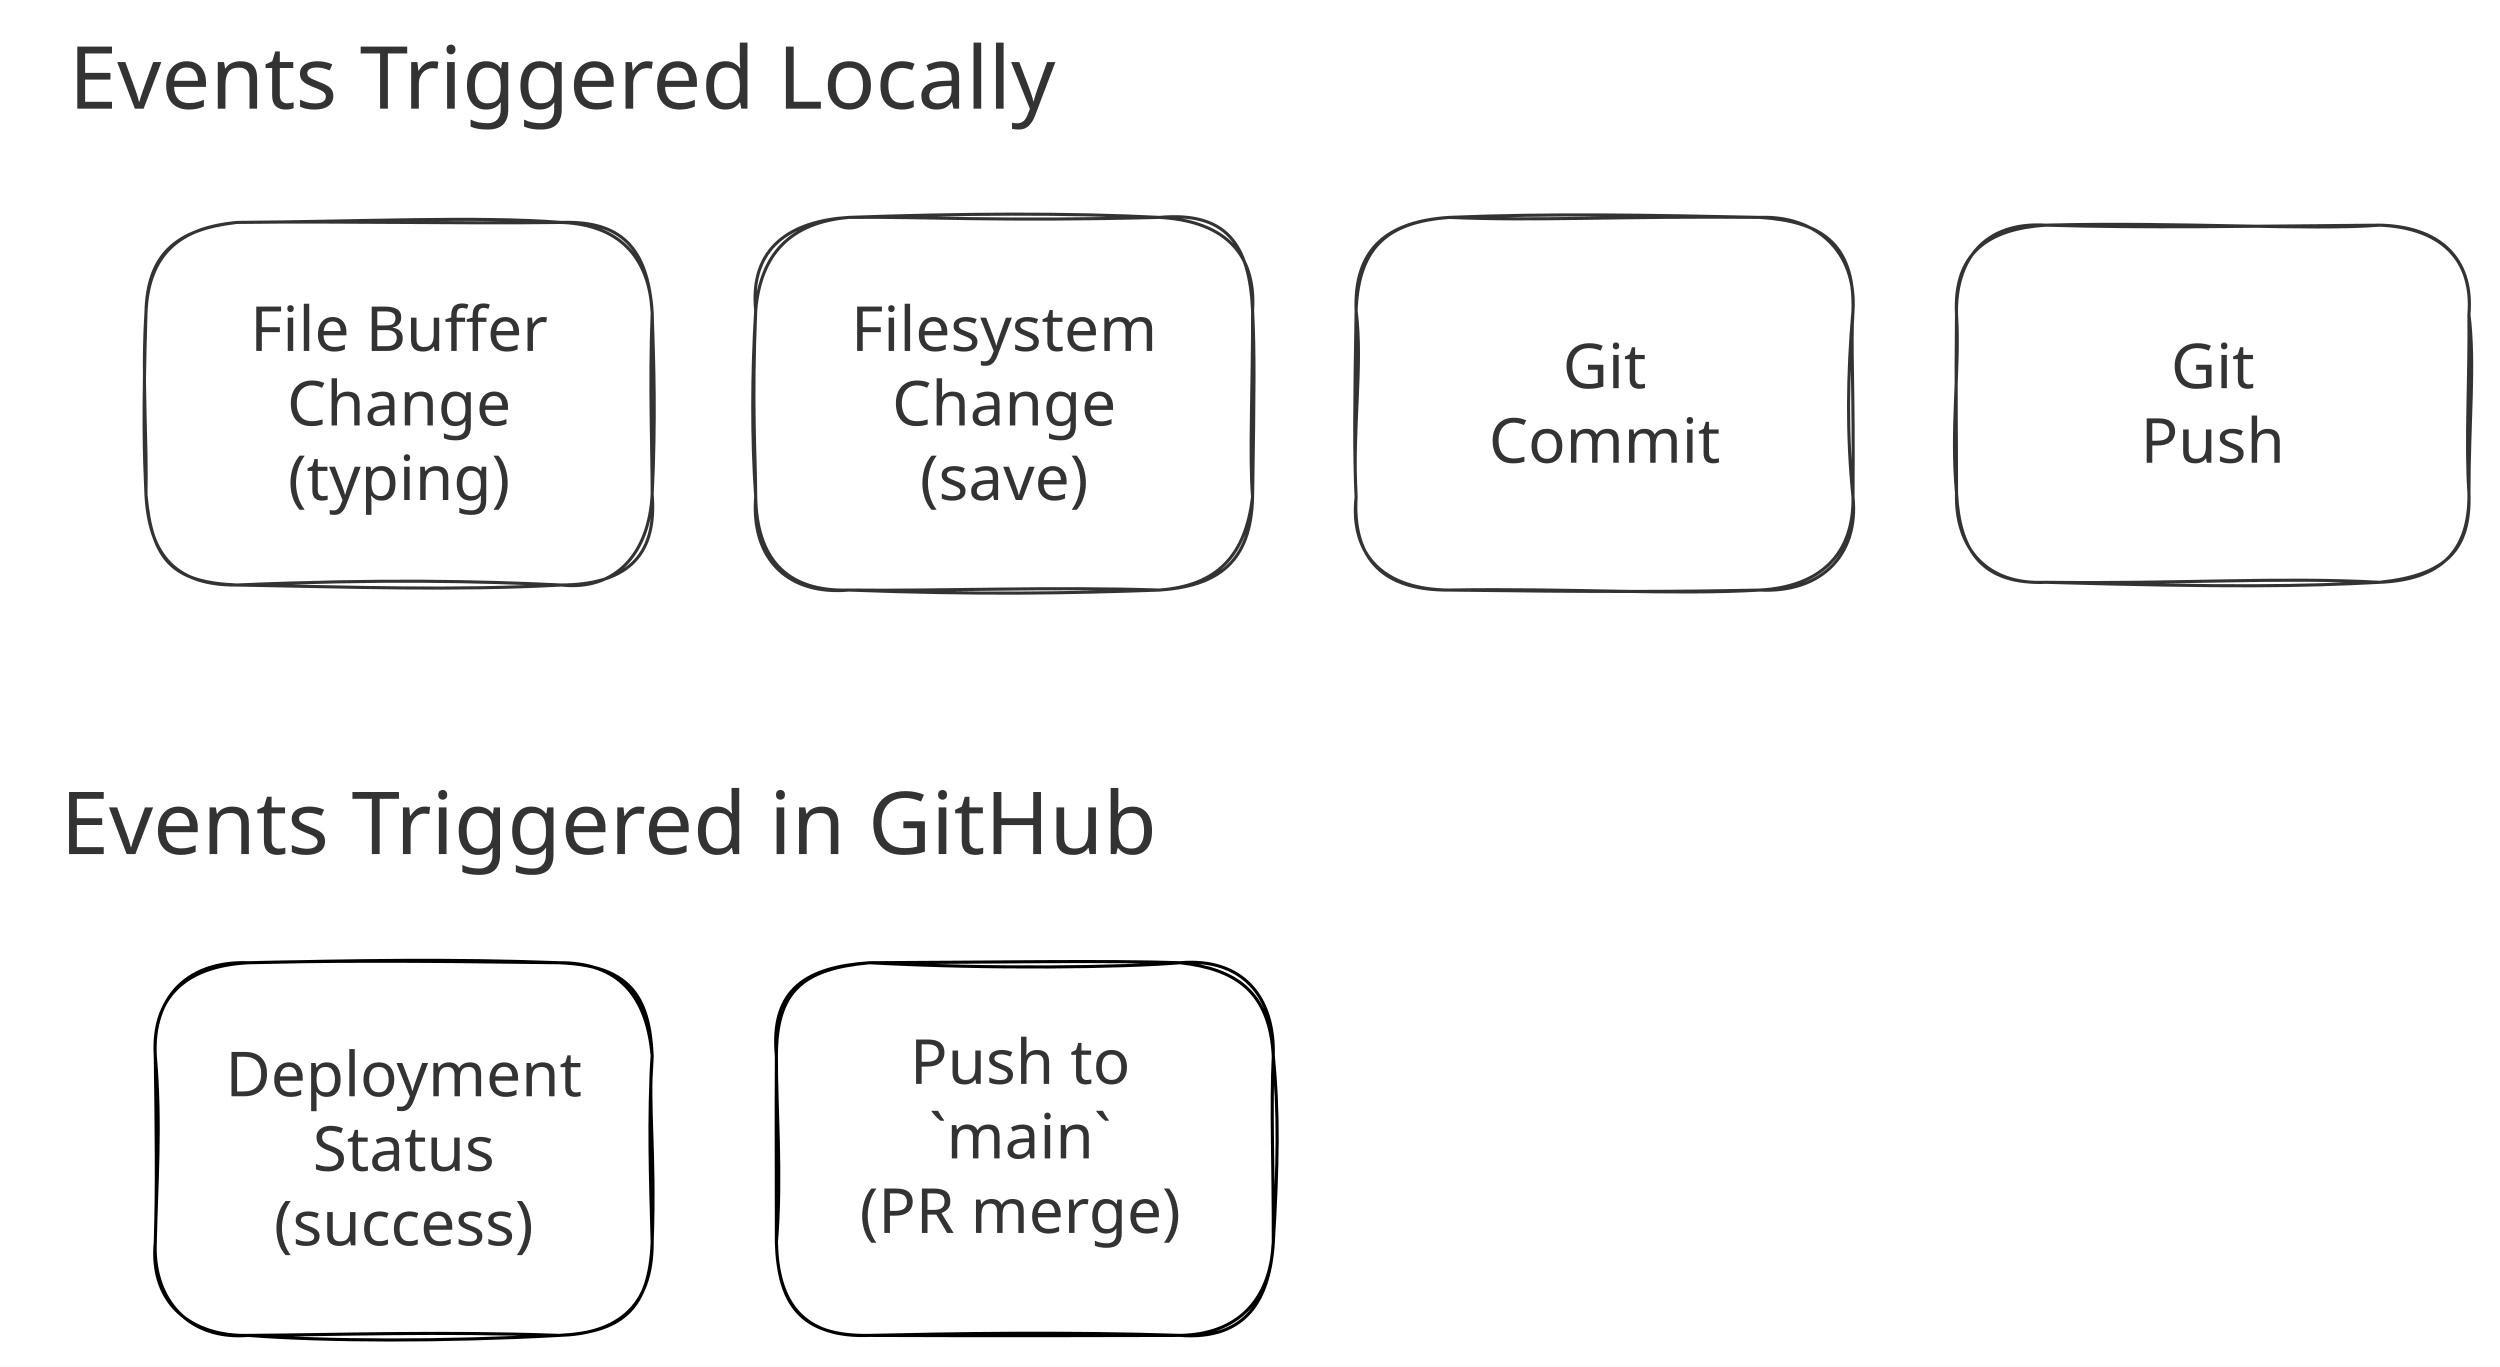
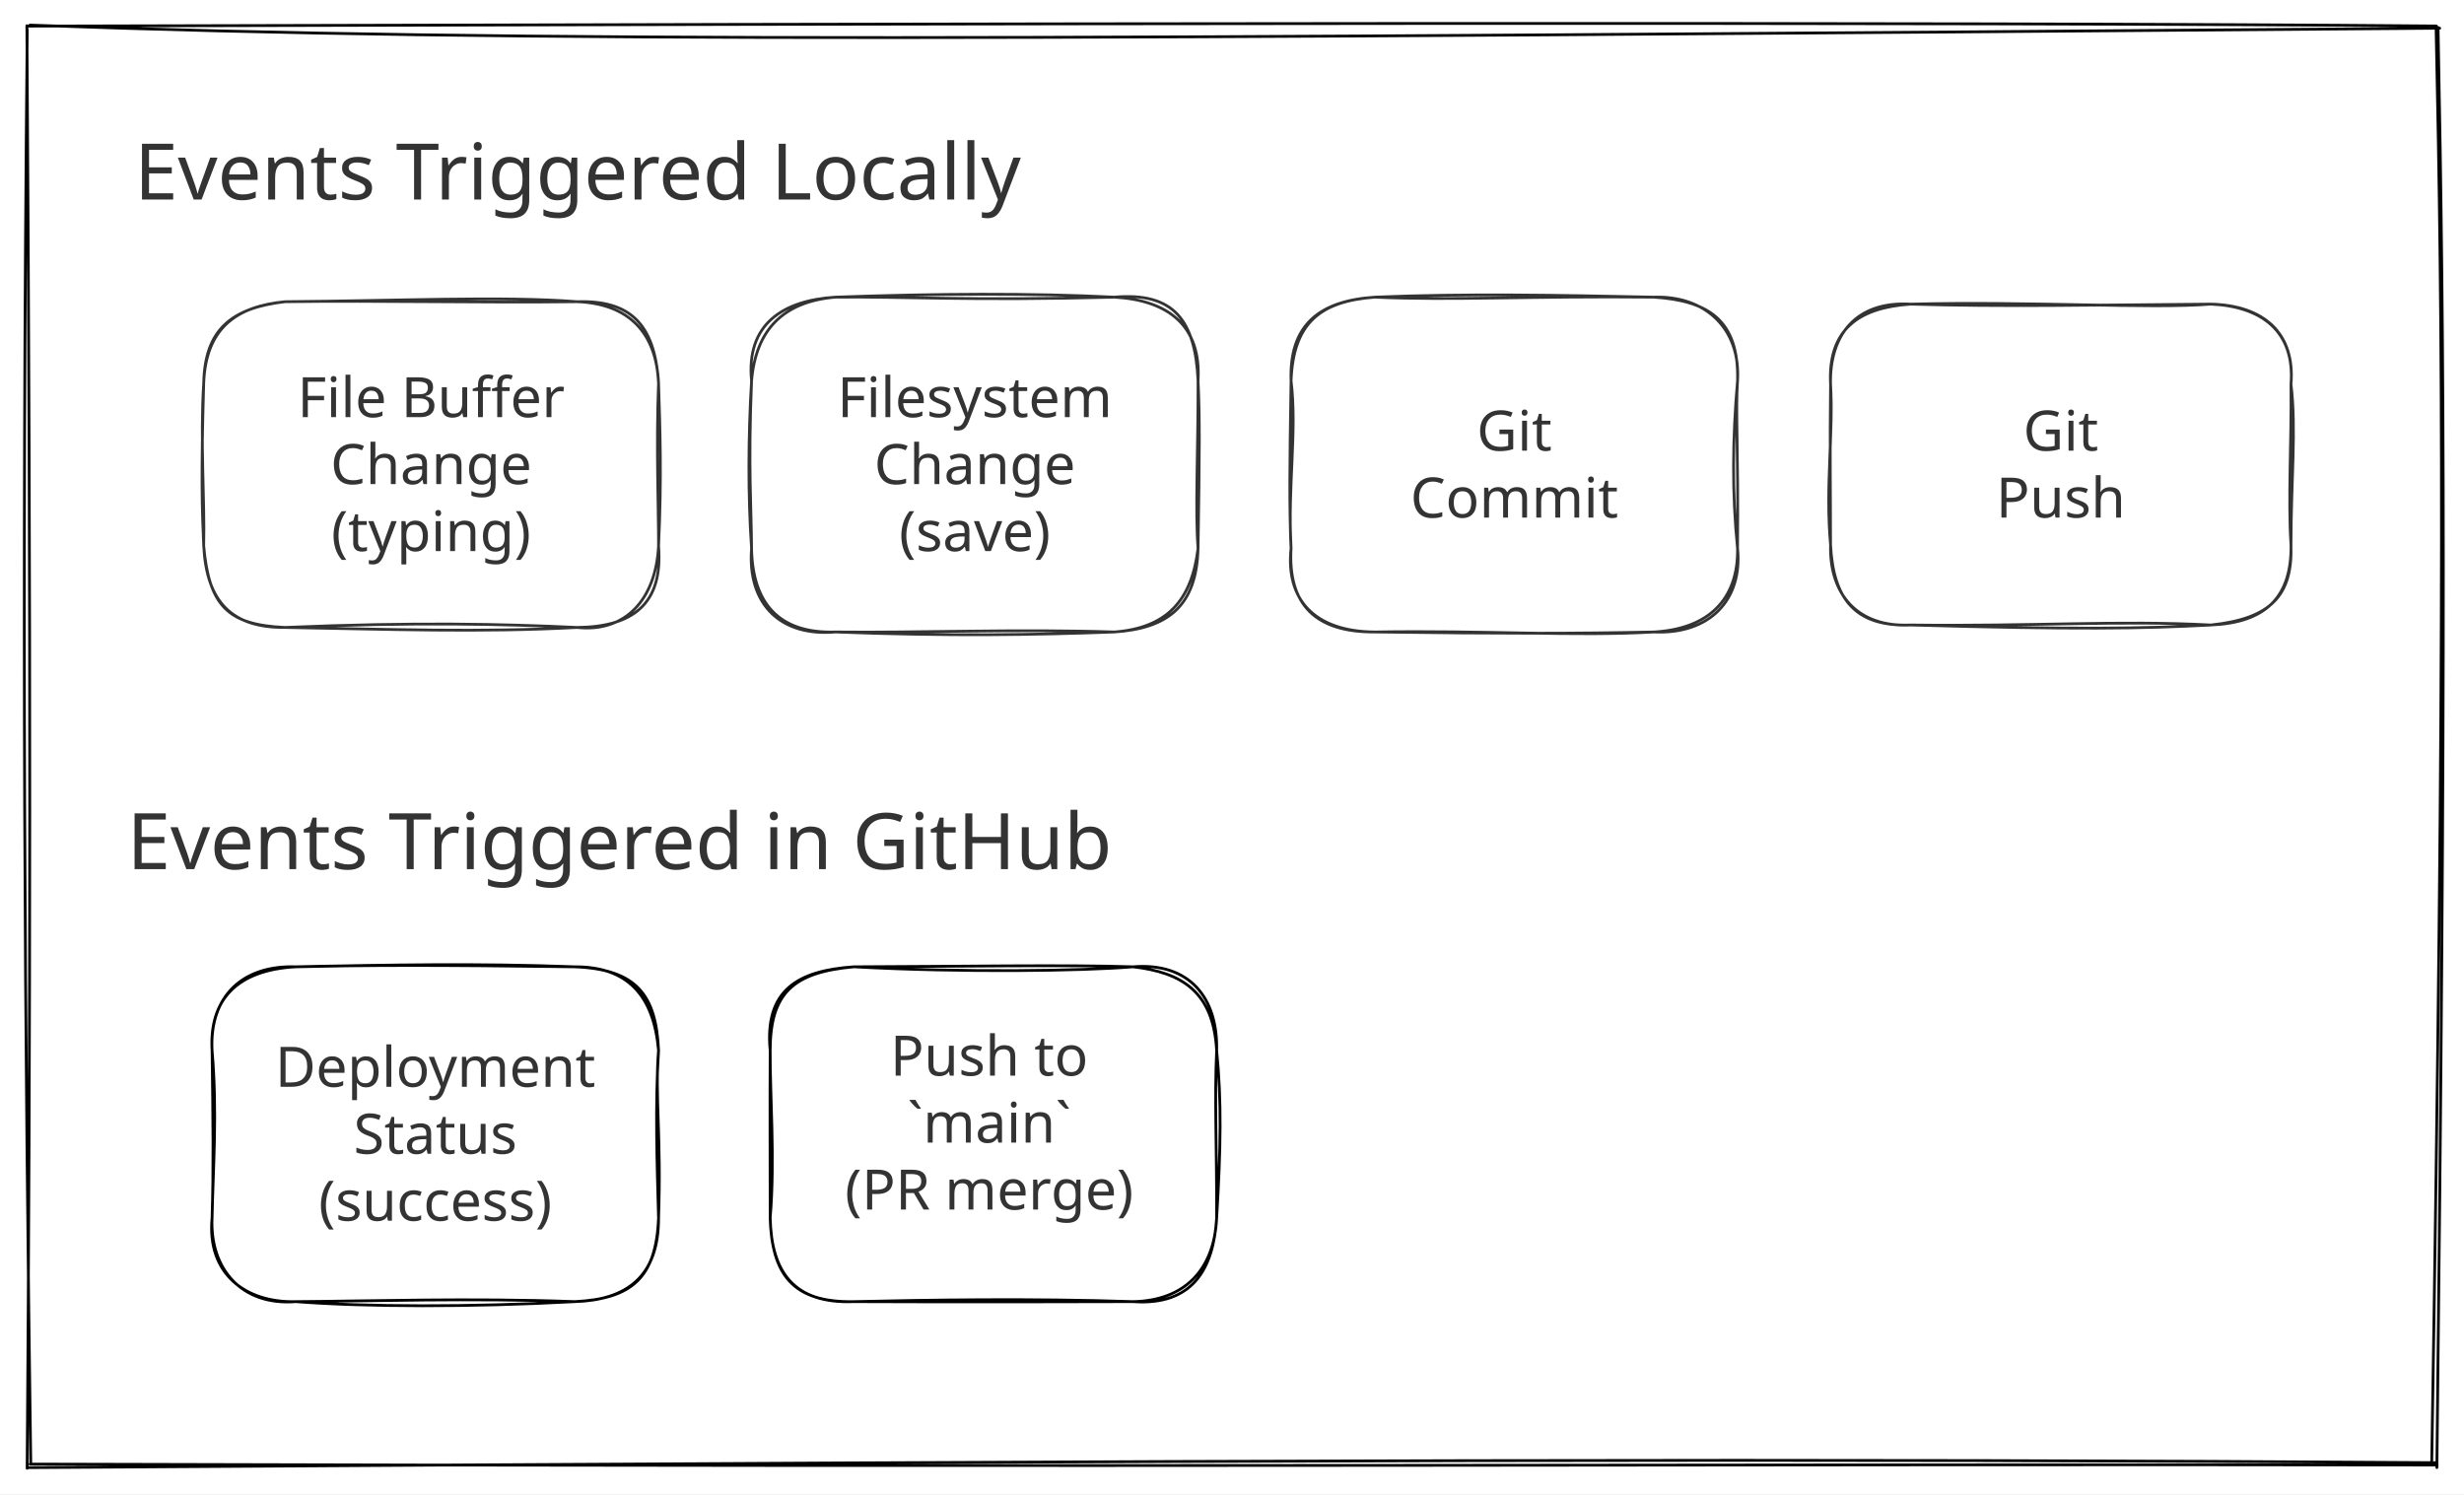
- <svg xmlns="http://www.w3.org/2000/svg" version="1.1" viewBox="0 0 805 440" width="1610" height="880">
+ <svg xmlns="http://www.w3.org/2000/svg" version="1.1" viewBox="0 0 883 535.5" width="1766" height="1071">
  
-   eyJ2ZXJzaW9uIjoiMSIsImVuY29kaW5nIjoiYnN0cmluZyIsImNvbXByZXNzZWQiOnRydWUsImVuY29kZWQiOiJ4nNWaW3PaOFx1MDAxNMff+ylcdTAwMTj6sjtTUusu9VxyQtLcICRQknSzk1x1MDAxYVtgXHUwMDEzY1x1MDAxYtvc0ul3X9nJxlx1MDAwZZeEpiU1fmBcdTAwMDbJko6l/+/46Mjf31x1MDAxNVxuxWjmy+KnQlFOXHLdsc1An1x1MDAxND/E5WNcdTAwMTmEtueqKpj8XHUwMDBmvVFgJHeOQ8MzZWlcIjtjW04+ffyoOVx1MDAwNlxyRa/X0ShcdTAwMTCi38G26FCMuzaBsD9iXHUwMDFlJX5/0Fx1MDAwMV1j1EGjIVx1MDAxYUogzPtBpCNcdTAwMDfSjULV7T/qf6HwPfnNmFx1MDAxNUgj0t2eI5NcdTAwMDZJVWpcdTAwMTniYr607rmJlUCjXGZDpmH0eIdcdTAwMWRW1XiRNFV1V3dCmdbERUXomVeHWuNoJpmrg1aL3uDafjps13acZjRzXHUwMDEysyzdsEZBxqgwXG68W3lhm5FcdTAwMTWPPlf+2C701Fx1MDAxY6etXHUwMDAyb9SzXFxcdTAwMTmGT9p4vm7Y0UyVce2x8H5cdTAwMTI+XHUwMDE10pJpPFx1MDAwM1x1MDAwMO2g7MVcdTAwMWWr4/ZcdTAwMTBrc5bseo5cdTAwMTfElrzXkiu1paNcdTAwMWK3PWWQaz7eXHUwMDEzXHUwMDA1ulx1MDAxYvp6oJYovW/y/zPStG9L2j0rilx1MDAwYmFmQJlMNVx1MDAwMlx1MDAxYcaMg3Sp4lH8QzNd9aS0XHUwMDE17Lb900a/XHUwMDE2zD53u1fBpPKlj4pcdTAwMGb1/85PqKVcdTAwMDf+w8RcdTAwMTVcdTAwMTOjM1x1MDAwZlx1MDAxMv/dyygrbTzyTf1eXHUwMDAwgFx1MDAxMlxyMlx1MDAwNFx1MDAwMCFaarJju7eq0lx1MDAxZDlOUvTjw3JVRnJcdTAwMWEtXHUwMDEzJKRspSCBIFx1MDAxNFKQkexLgrTKl4NhtVx1MDAxMZmgVzL3RrDWr9itvFx1MDAwYlx1MDAxMuFcdTAwMWT+jCAp3pwgXHUwMDAxW1x1MDAxNCSD83rEXFxcdTAwMTOUZ1x1MDAxZMNW6DFdds+NmvZdPPVcdTAwMTnY4tJ9fWA78Synj5ZcYlWZtG87MpyFkVx1MDAxY1xcu7uWWjp57f5cdTAwMTXqY/l3dr5DqVx1MDAwNow7zsg47qHs2L1Y3kVDPYJcZp4oP7LVe+Pxhsjz01pD2aSrXHUwMDBlg0Nz/iG8wO7Zru60XrbvVSAywFeCXGJcdTAwMTEkXHUwMDFj4fU5dOw7UW9ccqdlKOyz5teDqCysTs45VDLaoZlrXHUwMDBlQ0Y3hmGGuEdcbjGfp1x1MDAxMHDOIeNYIy9geFY7N3BzUlx1MDAxYZY7+2Pvq75Xu1x1MDAxNafbiuFnO1L69lx1MDAwNlx1MDAwMztaylx1MDAxZEZvzF3WoGdBezZcdTAwMGXLztVcdTAwMDJtTK2xoGB93L70XHUwMDBlqTVqXHUwMDFjl/SjaIL2r5q7zYurvOOm0edwe/MwXGaIXHUwMDFk8eSa549AJoiKy7ZcZr/Xa1x1MDAxNGbYmtMoXHUwMDE2XHUwMDA0XHUwMDEwpt5cbmtL1Lv6alx1MDAwNafBXHUwMDE0nVx1MDAxY55cdTAwMDdhyVx1MDAxOFJcdTAwMDFFziXKMjN6L0q4QzYoS/xEgZwuUymZlyUgqpBcblx1MDAwNF+KzmpcdTAwMTZq7mvmoF1cdTAwMTHOXHLqwsrxcdnMqS5XXHUwMDA2KWil24SYqjCFo/UlWbnbrbVcdTAwMWF1eFJcdTAwMWZcdTAwMWVcdTAwMDXgnFNcdTAwMTe3XHUwMDFheZck4Vx1MDAxOVx0bjowyVx1MDAwNCHPXHUwMDA0Jlx1MDAwMmCoXHUwMDAxJth2XHTwN8QljVFo5SgqScz5XHUwMDA1f0/oKriAXHUwMDAyjzJccpL1c0OtttGINGHd8Fx1MDAwNkQ3k4Phrlaa5Zyu7H743uGDXHUwMDFkXG436fLRXCJgXHUwMDAw0Fx1MDAxZLbg5jlBKi6kXHUwMDE0LIVsS9w35KuTPVx1MDAwMkIkXHUwMDAwXHUwMDAz6/tvXHUwMDA2m1W3cdxcdTAwMWG75LY6XHJcdTAwMWTHOWk2864whJ8qbJPZXHUwMDFkKFx1MDAxNtW1mN1R+1xyXHUwMDA2qcDLs43b5pfjtEihMup2ZZDJiyhh2m4vR5mb1Sa+XHUwMDBlLFxyrFx1MDAwMotcdTAwMTNMKNAyWcWXuJo2Q4DE2ChdzmiEXHUwMDBmXHUwMDFhUzBrl3POXHUwMDE1f1x1MDAxYalcdTAwMDO+ue0jwkvSNYguYMVcdTAwMTjAgFGQXHUwMDE3j72UK76cK7DA1d44XHUwMDFlvNBSWu7JQJqFXHUwMDEzT7HgzJZcIpV5Zb5cclIrrXtcdTAwMTVNXGKtToVSLIRG4U9cdTAwMWOSXZ716uFwcHh12T53O3zcLn9uXHUwMDFlblx1MDAxN05cdTAwMThuXHUwMDEwp2XZzyU4qfBcdTAwMTNRjOjybe7W42S7XHUwMDA1XHUwMDE1w1x1MDAxZow6OVx1MDAwNSq17/VcdTAwMWJcZkpWYqWpl1x1MDAxNKfgJ1x1MDAxMkqlTlx1MDAxMO6iqlvpN6cnLbVMZG86+LNYXHUwMDAx7cXwXHUwMDBmzoG1wffUuqfNgCuJQ87x8sTmlmwt0OpkJVx1MDAxMFx1MDAwNGhcZlCxvs/W7y6qZ5ekb1n++eBqwo7qVuU05z5bRVx1MDAxYnOpIaL98aNjgFx1MDAxOeaUwTdcdTAwMTZcdTAwMTfUXHUwMDA0zeQqftvuoip9x5vFXHUwMDE2XFy7zUiPRmF86DoyXGZlck52XHUwMDE3z5v4eudcclfuMIjaxHLM0E+cV/m3QJ9cZmGA7849T9+v315UjLz7bpRH300gXHUwMDA2hPM3plx1MDAwYlx1MDAxMpZJXHUwMDE3/LLrXHUwMDE2K79Jw1x1MDAwNFx1MDAwMURcdTAwMDRYf/M6brv9XHUwMDE2ntVqXHUwMDBl1k7a1Vrk97thzj03QmLBc29QW2BJVn/Rc3NcYlx1MDAwMUPZc9m3kFx1MDAxNsKc0FxyOO44NV6IvGv320D50W/KJTbOXHUwMDBiXHUwMDAzXHUwMDE59PLyOc9zXHUwMDA23lP17uGQpKj7fuzYYzPvXHUwMDE5Uytjm1x1MDAwZlOSXHUwMDBlUoy/Na0siuN9N7niXlx1MDAxM1JjJmS8Lt9/vPvxXHUwMDFmzVx1MDAwZVx1MDAwM1x1MDAxYiJ9
+   eyJ2ZXJzaW9uIjoiMSIsImVuY29kaW5nIjoiYnN0cmluZyIsImNvbXByZXNzZWQiOnRydWUsImVuY29kZWQiOiJ4nNWaW3PaOFx1MDAxNMff+ylcdTAwMTj6sjtTqHWX+lx1MDAwNiF3ICRQknSzk1x1MDAxYWOwibHBXHUwMDE3Lun0u69MsrFcdTAwMDMmXHUwMDEwWqjxXHUwMDAzM5Zs6/jo/zs+OuLHh0wm609cdTAwMDd69ksmq0801TLbrjrOflxu20e665mOLbvg7NxzXHUwMDAyV5tdOfI0p63nxnprZOrjL58/K7bLsNB8oFN1ZDjBKDCcbjdcdTAwMTi1aDBcdTAwMWFcdTAwMDaOXHUwMDE4eT3Y4aZCyNBqa1x1MDAwZtRcdTAwMTeG8zSIbul93fY9+dh/5Hkm82P2XHUwMDFiM8vVNV+1u5Y+u2HWXHUwMDE1WYa4mG+tOvbMSqBQhiFTMHq5wvRKcjxfb8vujmp5etRcdTAwMTM2ZaHTvj1VamdTndkqaDToPa5cdTAwMWNFw3ZMy6r7U2tmlqFqRuDGjPJ813nQr822b4Sjz7W/3Oc50sfRXa5cdTAwMTN0XHJb97xX9zhcdTAwMDNVM/2pbOPKS+OTXHUwMDEzvmSilknoXHUwMDAxgPIofrCX7vB+iJU5S1x1MDAwZVx1MDAxY8txQ0s+KrMjsqWlalx1MDAwZl1pkN1+ucZ3VdtcdTAwMWKorpyi6Lrx/+9Io2dcdTAwMWK62TX8sFx1MDAxMcZcdTAwMDbUZ65GQMGYcVx1MDAxME1VOMrgtFx1MDAxZM36rLXhXHUwMDFlNFx1MDAwN1x1MDAxN7VexZ1cdTAwMWV3OrfuuPi1h7LP/f/OO9RQ3cGz47Izo2MvXHUwMDEynlx1MDAxZcaUXHUwMDE13Vx1MDAxY1xm2uqTXHUwMDAwXHUwMDAwJVxuZFxiXHUwMDAwQpTIZMu0XHUwMDFmZKdcdTAwMWRY1qzp56dkVfr6xE9cdTAwMTIkpGypIIEgXHUwMDE0Ulx1MDAxMJPsKkFcdTAwMWGFm/6wVPPboJtrXHUwMDFmXHUwMDA2sNIrmo20XHUwMDBiXHUwMDEy4Tx/Q5BcdTAwMTRvT5CALVxuksF5PWKuXGLK44FhL/RcdTAwMThNu2P7dfMxdH1cZraw9Ujtm1bo5ejVZkKVJlx1MDAxZJmW7k09X+/f2Vx1MDAwN4acOv3O/stTR/rfcX97ulx1MDAxYzB8cEzG4Vx1MDAxM1xultlccuWd1eQr6O4r5fum/G68XFzgO4OoV5M2qfKB7ml7/iVcdTAwMWPX7Jq2ajVW27dcdTAwMTGIXGbwpSBCXHUwMDA0XHRHeH1cdTAwMGUt81FUXHUwMDFiw0lcdTAwMDFcbvOy/u3EL1xio5VyXHUwMDBlpYzyNHbMYcjo1jCMXHUwMDEx90Ih5vNcdTAwMTRcdTAwMDLOOWRcdTAwMWMrZFx1MDAwNYaXlStcctfHuWGhdTRyvqmHlVx1MDAwN3Gxr1x1MDAxOFx1MDAxZZu+1LfT75t+XCJ3XHUwMDE47Zi7uEFvgvZmXHUwMDFlXHUwMDE299VcdTAwMDJtTM6xoGB93L52T6lcdTAwMTHUznPqmT9GR7f1g/r1bdpxU+hbuO08XHJcdTAwMDNcIi9eXHUwMDFk8/xcdTAwMTHIXHUwMDA0kXnZnuG3uUZhjK05jWJBXHUwMDAwYfKrsLZEndtvhnvhTlD59Mr1ctqQXG4oUi5RXHUwMDE28+iTKGGebFGW+JVcdTAwMDI5TVIpmZclILKRXG5cdTAwMDRXZWdcdTAwMTVcdTAwMDPVj5R2v1lcdTAwMTTWPerA4vl5oZ1SXS5NUtDSsFx0MZVpXG5H60uy+HhQadSqsFxcXHUwMDFknrngilNcdTAwMWI3ammXJOExXHRuOzGJJSFvJCZcdTAwMDJgqFx1MDAwMCbYflx08DfkJbXAM1KUlczM+YV4T+gyuIBcdTAwMDSPMlx1MDAwNZL1a0ONplbzXHUwMDE1YdzzXHUwMDFhRPfjk+GBkpumnK74evgp4IM8hdtcZvloXHUwMDExMFx1MDAwMGieLYR5TpDMXHUwMDBiKVx1MDAwNYmQ7Un4hnx5sUdAiFx1MDAwNGBg/fjNYL1k185cdTAwMWIjmzyUJp5lWeV6Pe1cbkP4tcK2Wd2BYlFdi9VcdTAwMWS53mCQXG6cXFxt3Le4XHUwMDFjlkUyxaDT0d1YXURcbtO0uymq3Cw3cTOwYkWBebCo1Fx1MDAxY2VArFx1MDAxZrondVx1MDAwZiAx0nI3U+rjk9pcdTAwMDRMm4WUg8Vfp+qAb2/9iHBCvVx1MDAwNtFcdTAwMDWuXHUwMDE4XHUwMDAzXHUwMDE4MFxudlx1MDAxYbJcdTAwMTmXUTSWo61cdTAwMDKLJ4NcdTAwMDVcdTAwMTbAOlx1MDAxY4WDZ1x1MDAxYVLMXd3V25myI2GwpolMxb6Zu2FqqXVcdTAwMWLhhNDyWijFQihcdTAwMTS+Y5fs5rJb9Yb909ub5pXd4qNm4bh+ul84YbhFnJLKn1x0OMn8XHUwMDEzUYxo8jo3Jd+pzXEy7YxM4k+CVkqBiuzbfIVBl3+lXHUwMDE0TCin4Fx1MDAxZFx1MDAxNaVcXMv1XHUwMDBlUMku9uqTckNOXHUwMDEzOZz0/yxWQFmZ/8E5sLb4nVp3u1x1MDAxOXApccg5Tq5s7snaXHUwMDAyLa9WXHUwMDAyQYDCXHUwMDAwfUdcbqQ+Xpcub0jPMFx1MDAwNlf92zE7q1x1MDAxYcWLlMdsmW3M1YaI8sf3jlx1MDAwMWaYU1x1MDAwNncsLqhcYlx1MDAxYStW/LblRUlcdTAwMWZYzjS04M6u+6pcdTAwMWZ44a5roGnS5JQsL942cfPgXHLBMr6IXFzFcszQOzasXHUwMDA2XHUwMDBmQFx1MDAxZFx1MDAwZqGLXHUwMDFmr1x1MDAxY0c9qj5cXFx1MDAxN7W0x26UxthNIFx1MDAwNoTzXHUwMDFk01x1MDAwNVx0i9VcdTAwMGJ+OXSLpX9Kw1x1MDAwNFx1MDAwMURELNasktaoafdcdTAwMWF4WqlYWCk3S1x1MDAxNX/Q63gpj9xcYomFyL1FbYGEsv5i5OZcdTAwMTBcdTAwMDKG4lx1MDAxYrO7kFx1MDAxNsKc0C1cdTAwMDTusDae8Z07+3tfxtHvMiTWrjJ93e2m5f88b1x1MDAxObh50GZcdTAwMTQuQ4tcdTAwMTGqXHUwMDEwgcX6aJ18bVx1MDAxMVxmq7VpXHUwMDEw1IvliXY8LI9cdTAwMDe7Q1x1MDAwYiagtTpqk9dcdTAwMDVXgNFcdTAwMTb3cHlSQZ9cdTAwMDCSX6jnQyrDXHUwMDFhomyD1axcdTAwMTeebERcdTAwMTdXXHUwMDE4UVxiTKLrSWJcdTAwMWaeN+Ky6mBcdTAwMTDmXHUwMDBloTufXHUwMDA0J80z28/URTrOhv9nLi466WNndoTCnck21IZcdTAwMWVcdTAwMWH34+eHn/9cdTAwMDFcdTAwMGLJn9UifQ==
  <defs>
    <style>
      @font-face {
        font-family: "Virgil";
        src: url("https://excalidraw.com/Virgil.woff2");
      }
      @font-face {
        font-family: "Cascadia";
        src: url("https://excalidraw.com/Cascadia.woff2");
      }
    </style>
  </defs>
-   <rect x="0" y="0" width="805" height="440" fill="#ffffff" />
-   <g stroke-opacity="0.8" fill-opacity="0.8" stroke-linecap="round" transform="translate(243.3333 70) rotate(0 80 60)">
+   <rect x="0" y="0" width="883" height="535.5" fill="#ffffff" />
+   <g stroke-opacity="0.8" fill-opacity="0.8" stroke-linecap="round" transform="translate(269.3333 106.5) rotate(0 80 60)">
    <path d="M30 0 M30 0 C54.18 -0.28, 77.83 1.36, 130 0 M30 0 C66.14 -1.3, 100.64 -1.49, 130 0 M130 0 C151.29 -1.88, 159.01 8.25, 160 30 M130 0 C148.99 1.06, 161.26 9.99, 160 30 M160 30 C160.64 42.46, 160.56 55.37, 160 90 M160 30 C160.08 53.41, 158.92 77.06, 160 90 M160 90 C159.5 110.93, 148.98 118.72, 130 120 M160 90 C157.73 108.69, 148.87 118.58, 130 120 M130 120 C95.28 118.86, 59.13 120.35, 30 120 M130 120 C101.19 121.05, 71.2 121.57, 30 120 M30 120 C10.85 121.71, -1.62 110.5, 0 90 M30 120 C9.65 120.63, 0.34 109.57, 0 90 M0 90 C-1.3 71.51, -1.22 49.82, 0 30 M0 90 C-0.05 76.03, -1.27 60.85, 0 30 M0 30 C1.53 11.71, 11.31 1.61, 30 0 M0 30 C-2.03 9.68, 11.25 1.15, 30 0" stroke="#000000" stroke-width="1" fill="none" />
  </g>
-   <g stroke-opacity="0.8" fill-opacity="0.8" transform="translate(264.8333 94) rotate(0 58.5 36)">
+   <g stroke-opacity="0.8" fill-opacity="0.8" transform="translate(290.8333 130.5) rotate(0 58.5 36)">
    <text x="58.5" y="19" font-family="Cascadia, Segoe UI Emoji" font-size="20px" fill="#000000" text-anchor="middle" style="white-space: pre;" direction="ltr">Filesystem</text>
    <text x="58.5" y="43" font-family="Cascadia, Segoe UI Emoji" font-size="20px" fill="#000000" text-anchor="middle" style="white-space: pre;" direction="ltr">Change</text>
    <text x="58.5" y="67" font-family="Cascadia, Segoe UI Emoji" font-size="20px" fill="#000000" text-anchor="middle" style="white-space: pre;" direction="ltr">(save)</text>
  </g>
-   <g stroke-opacity="0.8" fill-opacity="0.8" transform="translate(480.6667 106) rotate(0 36 24)">
+   <g stroke-opacity="0.8" fill-opacity="0.8" transform="translate(506.6667 142.5) rotate(0 36 24)">
    <text x="36" y="19" font-family="Cascadia, Segoe UI Emoji" font-size="20px" fill="#000000" text-anchor="middle" style="white-space: pre;" direction="ltr">Git</text>
    <text x="36" y="43" font-family="Cascadia, Segoe UI Emoji" font-size="20px" fill="#000000" text-anchor="middle" style="white-space: pre;" direction="ltr">Commit</text>
  </g>
-   <g stroke-opacity="0.8" fill-opacity="0.8" stroke-linecap="round" transform="translate(436.6667 70) rotate(0 80 60)">
+   <g stroke-opacity="0.8" fill-opacity="0.8" stroke-linecap="round" transform="translate(462.6667 106.5) rotate(0 80 60)">
    <path d="M30 0 M30 0 C58.01 1.26, 84.9 -0.45, 130 0 M30 0 C62.64 -1.36, 95.64 -0.73, 130 0 M130 0 C148.26 -0.65, 161.17 11.15, 160 30 M130 0 C149.44 1.26, 160.6 8.14, 160 30 M160 30 C158.2 50.27, 157.98 70.46, 160 90 M160 30 C159.22 41.12, 160.32 53.19, 160 90 M160 90 C161.91 108.54, 149.96 120.96, 130 120 M160 90 C160.32 108.52, 149.39 118.94, 130 120 M130 120 C101.69 121.65, 69.38 119.35, 30 120 M130 120 C102.33 120.58, 76.86 120.61, 30 120 M30 120 C8.07 119.83, -1.99 108.09, 0 90 M30 120 C8.77 120.15, -1.17 110.2, 0 90 M0 90 C-1.28 67.93, 2.22 47.94, 0 30 M0 90 C-0.65 74.95, -0.52 61.54, 0 30 M0 30 C0.81 9.35, 10.27 1.49, 30 0 M0 30 C-0.74 10.11, 9.95 1.3, 30 0" stroke="#000000" stroke-width="1" fill="none" />
  </g>
-   <g stroke-opacity="0.8" fill-opacity="0.8" stroke-linecap="round" transform="translate(630 72.5) rotate(0 82.5 57.5)">
+   <g stroke-opacity="0.8" fill-opacity="0.8" stroke-linecap="round" transform="translate(656 109) rotate(0 82.5 57.5)">
    <path d="M28.75 0 M28.75 0 C72.16 -1.1, 113.99 1.75, 136.25 0 M28.75 0 C61.82 0.98, 92.42 0.33, 136.25 0 M136.25 0 C154.97 0.39, 166.59 10.22, 165 28.75 M136.25 0 C154.4 0.78, 166.5 9.68, 165 28.75 M165 28.75 C166.98 44.59, 164.99 63.43, 165 86.25 M165 28.75 C165.22 49.88, 163.9 69.96, 165 86.25 M165 86.25 C165.31 105.32, 155.54 114.21, 136.25 115 M165 86.25 C165.65 104.58, 157.67 112.76, 136.25 115 M136.25 115 C103.58 113.23, 72.59 115.55, 28.75 115 M136.25 115 C111.74 116.31, 87.92 116.68, 28.75 115 M28.75 115 C8.46 115.73, 0.98 105.32, 0 86.25 M28.75 115 C9.59 115.96, -0.51 103.9, 0 86.25 M0 86.25 C-1.91 65.33, 1.07 46.35, 0 28.75 M0 86.25 C0 68.19, -0.28 51.15, 0 28.75 M0 28.75 C-0.41 11.45, 8.73 -1.2, 28.75 0 M0 28.75 C-1.05 9, 10.16 1.22, 28.75 0" stroke="#000000" stroke-width="1" fill="none" />
  </g>
-   <g stroke-opacity="0.8" fill-opacity="0.8" transform="translate(688.5 106) rotate(0 24 24)">
+   <g stroke-opacity="0.8" fill-opacity="0.8" transform="translate(714.5 142.5) rotate(0 24 24)">
    <text x="24" y="19" font-family="Cascadia, Segoe UI Emoji" font-size="20px" fill="#000000" text-anchor="middle" style="white-space: pre;" direction="ltr">Git</text>
    <text x="24" y="43" font-family="Cascadia, Segoe UI Emoji" font-size="20px" fill="#000000" text-anchor="middle" style="white-space: pre;" direction="ltr">Push</text>
  </g>
-   <g stroke-opacity="0.8" fill-opacity="0.8" stroke-linecap="round" transform="translate(47 71.625) rotate(0 81.5 58.375)">
+   <g stroke-opacity="0.8" fill-opacity="0.8" stroke-linecap="round" transform="translate(73 108.125) rotate(0 81.5 58.375)">
    <path d="M29.19 0 M29.19 0 C69.7 -0.29, 107.14 -2.08, 133.81 0 M29.19 0 C63.62 -0.46, 99.8 0.44, 133.81 0 M133.81 0 C152.18 0.7, 162.18 10.97, 163 29.19 M133.81 0 C152.61 -0.59, 161.68 7.75, 163 29.19 M163 29.19 C163.51 44.81, 164.18 63.32, 163 87.56 M163 29.19 C162.09 51.76, 163.04 75.03, 163 87.56 M163 87.56 C164.7 108.29, 153.81 116.59, 133.81 116.75 M163 87.56 C161.99 106.81, 151.03 118.67, 133.81 116.75 M133.81 116.75 C107.25 115.5, 75.99 114.76, 29.19 116.75 M133.81 116.75 C99.13 118.62, 66.53 117.39, 29.19 116.75 M29.19 116.75 C8.42 115.87, 1.92 108.79, 0 87.56 M29.19 116.75 C10.15 116.93, 1.02 107.64, 0 87.56 M0 87.56 C0.42 71.03, -1.32 49.74, 0 29.19 M0 87.56 C-0.61 74.06, -0.97 62.78, 0 29.19 M0 29.19 C0.78 9.51, 11.6 1.67, 29.19 0 M0 29.19 C0.38 10.09, 9.79 2.24, 29.19 0" stroke="#000000" stroke-width="1" fill="none" />
  </g>
-   <g stroke-opacity="0.8" fill-opacity="0.8" transform="translate(64 94) rotate(0 64.5 36)">
+   <g stroke-opacity="0.8" fill-opacity="0.8" transform="translate(90 130.5) rotate(0 64.5 36)">
    <text x="64.5" y="19" font-family="Cascadia, Segoe UI Emoji" font-size="20px" fill="#000000" text-anchor="middle" style="white-space: pre;" direction="ltr">File Buffer</text>
    <text x="64.5" y="43" font-family="Cascadia, Segoe UI Emoji" font-size="20px" fill="#000000" text-anchor="middle" style="white-space: pre;" direction="ltr">Change</text>
    <text x="64.5" y="67" font-family="Cascadia, Segoe UI Emoji" font-size="20px" fill="#000000" text-anchor="middle" style="white-space: pre;" direction="ltr">(typing)</text>
  </g>
-   <g stroke-opacity="0.8" fill-opacity="0.8" transform="translate(10 10) rotate(0 171 18)">
+   <g stroke-opacity="0.8" fill-opacity="0.8" transform="translate(36 46.5) rotate(0 171 18)">
    <text x="171" y="25" font-family="Virgil, Segoe UI Emoji" font-size="28px" fill="#000000" text-anchor="middle" style="white-space: pre;" direction="ltr">Events Triggered Locally</text>
  </g>
-   <g stroke-opacity="0.8" fill-opacity="0.8" transform="translate(10 250) rotate(0 186 18)">
+   <g stroke-opacity="0.8" fill-opacity="0.8" transform="translate(36 286.5) rotate(0 186 18)">
    <text x="186" y="25" font-family="Virgil, Segoe UI Emoji" font-size="28px" fill="#000000" text-anchor="middle" style="white-space: pre;" direction="ltr">Events Triggered in GitHub</text>
  </g>
-   <g stroke-linecap="round" transform="translate(50 310) rotate(0 80 60)">
+   <g stroke-linecap="round" transform="translate(76 346.5) rotate(0 80 60)">
    <path d="M30 0 M30 0 C53.67 -0.61, 80.33 -0.69, 130 0 M30 0 C63.65 -0.71, 95.72 -1.3, 130 0 M130 0 C149 -0.11, 158.26 10.37, 160 30 M130 0 C152.22 0.89, 159.14 10.14, 160 30 M160 30 C158.62 46.49, 161.05 60.23, 160 90 M160 30 C158.72 49.91, 159.48 70.89, 160 90 M160 90 C160.09 111.31, 148.17 119.47, 130 120 M160 90 C159.12 111.73, 150.22 118.97, 130 120 M130 120 C92.92 122.03, 54.62 121.91, 30 120 M130 120 C92.69 118.63, 56.42 119.84, 30 120 M30 120 C10.58 121.56, -0.83 108.26, 0 90 M30 120 C12.07 120.49, -1.94 110.11, 0 90 M0 90 C0.32 72.71, 1.94 52.2, 0 30 M0 90 C0.56 72.55, 0.34 54.95, 0 30 M0 30 C-1.02 10.46, 11.01 -0.65, 30 0 M0 30 C-1.1 11.72, 9.02 1.12, 30 0" stroke="#000000" stroke-width="1" fill="none" />
  </g>
-   <g stroke-opacity="0.8" fill-opacity="0.8" transform="translate(71.5 334) rotate(0 58.5 36)">
+   <g stroke-opacity="0.8" fill-opacity="0.8" transform="translate(97.5 370.5) rotate(0 58.5 36)">
    <text x="58.5" y="19" font-family="Cascadia, Segoe UI Emoji" font-size="20px" fill="#000000" text-anchor="middle" style="white-space: pre;" direction="ltr">Deployment</text>
    <text x="58.5" y="43" font-family="Cascadia, Segoe UI Emoji" font-size="20px" fill="#000000" text-anchor="middle" style="white-space: pre;" direction="ltr">Status</text>
    <text x="58.5" y="67" font-family="Cascadia, Segoe UI Emoji" font-size="20px" fill="#000000" text-anchor="middle" style="white-space: pre;" direction="ltr">(success)</text>
  </g>
-   <g stroke-linecap="round" transform="translate(250 310) rotate(0 80 60)">
+   <g stroke-linecap="round" transform="translate(276 346.5) rotate(0 80 60)">
    <path d="M30 0 M30 0 C68.95 2.12, 111.74 1.51, 130 0 M30 0 C67.31 -0.12, 106.71 -0.79, 130 0 M130 0 C150.23 -1.69, 160.49 11.12, 160 30 M130 0 C147.72 2.03, 158.83 9.04, 160 30 M160 30 C161.79 47.87, 161.51 65.11, 160 90 M160 30 C159.19 47.27, 160.07 64.86, 160 90 M160 90 C159.14 108.73, 148.38 119.69, 130 120 M160 90 C158.89 108.26, 151.38 121.58, 130 120 M130 120 C93.72 118.79, 56.1 119.4, 30 120 M130 120 C103.06 120.03, 75.34 120.19, 30 120 M30 120 C8.24 120.87, 0.43 109.1, 0 90 M30 120 C7.78 120.43, 0.6 109.95, 0 90 M0 90 C1.78 69.1, -0.11 45.66, 0 30 M0 90 C-0.01 69.21, -0.12 48.07, 0 30 M0 30 C0.05 9.36, 8.2 1.97, 30 0 M0 30 C-2.1 8.36, 9.9 1.35, 30 0" stroke="#000000" stroke-width="1" fill="none" />
  </g>
-   <g stroke-opacity="0.8" fill-opacity="0.8" transform="translate(269.5 330) rotate(0 59 36)">
+   <g stroke-opacity="0.8" fill-opacity="0.8" transform="translate(295.5 366.5) rotate(0 59 36)">
    <text x="59" y="19" font-family="Cascadia, Segoe UI Emoji" font-size="20px" fill="#000000" text-anchor="middle" style="white-space: pre;" direction="ltr">Push to</text>
    <text x="59" y="43" font-family="Cascadia, Segoe UI Emoji" font-size="20px" fill="#000000" text-anchor="middle" style="white-space: pre;" direction="ltr">`main`</text>
    <text x="59" y="67" font-family="Cascadia, Segoe UI Emoji" font-size="20px" fill="#000000" text-anchor="middle" style="white-space: pre;" direction="ltr">(PR merge)</text>
  </g>
+   <g stroke-linecap="round" transform="translate(10 10) rotate(0 431.5 257.75)">
+     <path d="M0.73 -1 C179.1 5.49, 361.05 4.05, 864.29 0.11 M-0.28 -0.64 C343.42 -1.57, 687.67 -2.22, 863.08 -0.68 M863.01 0.43 C865.32 106.58, 866.35 212.38, 861.42 515.06 M863.7 -0.17 C865.99 115.18, 866.58 229.51, 863.28 515.97 M862.65 514.22 C650.22 512.73, 439.28 513.18, 0.13 515.99 M863.36 515.06 C628.56 514.63, 394.72 515.92, 0.77 514.73 M1.02 514.07 C-1.07 362.59, -2.28 211.02, -0.24 0.68 M-0.27 516.23 C0.88 363.82, 1.09 213.81, -0.36 -0.78" stroke="#000000" stroke-width="1" fill="none" />
+   </g>
</svg>
